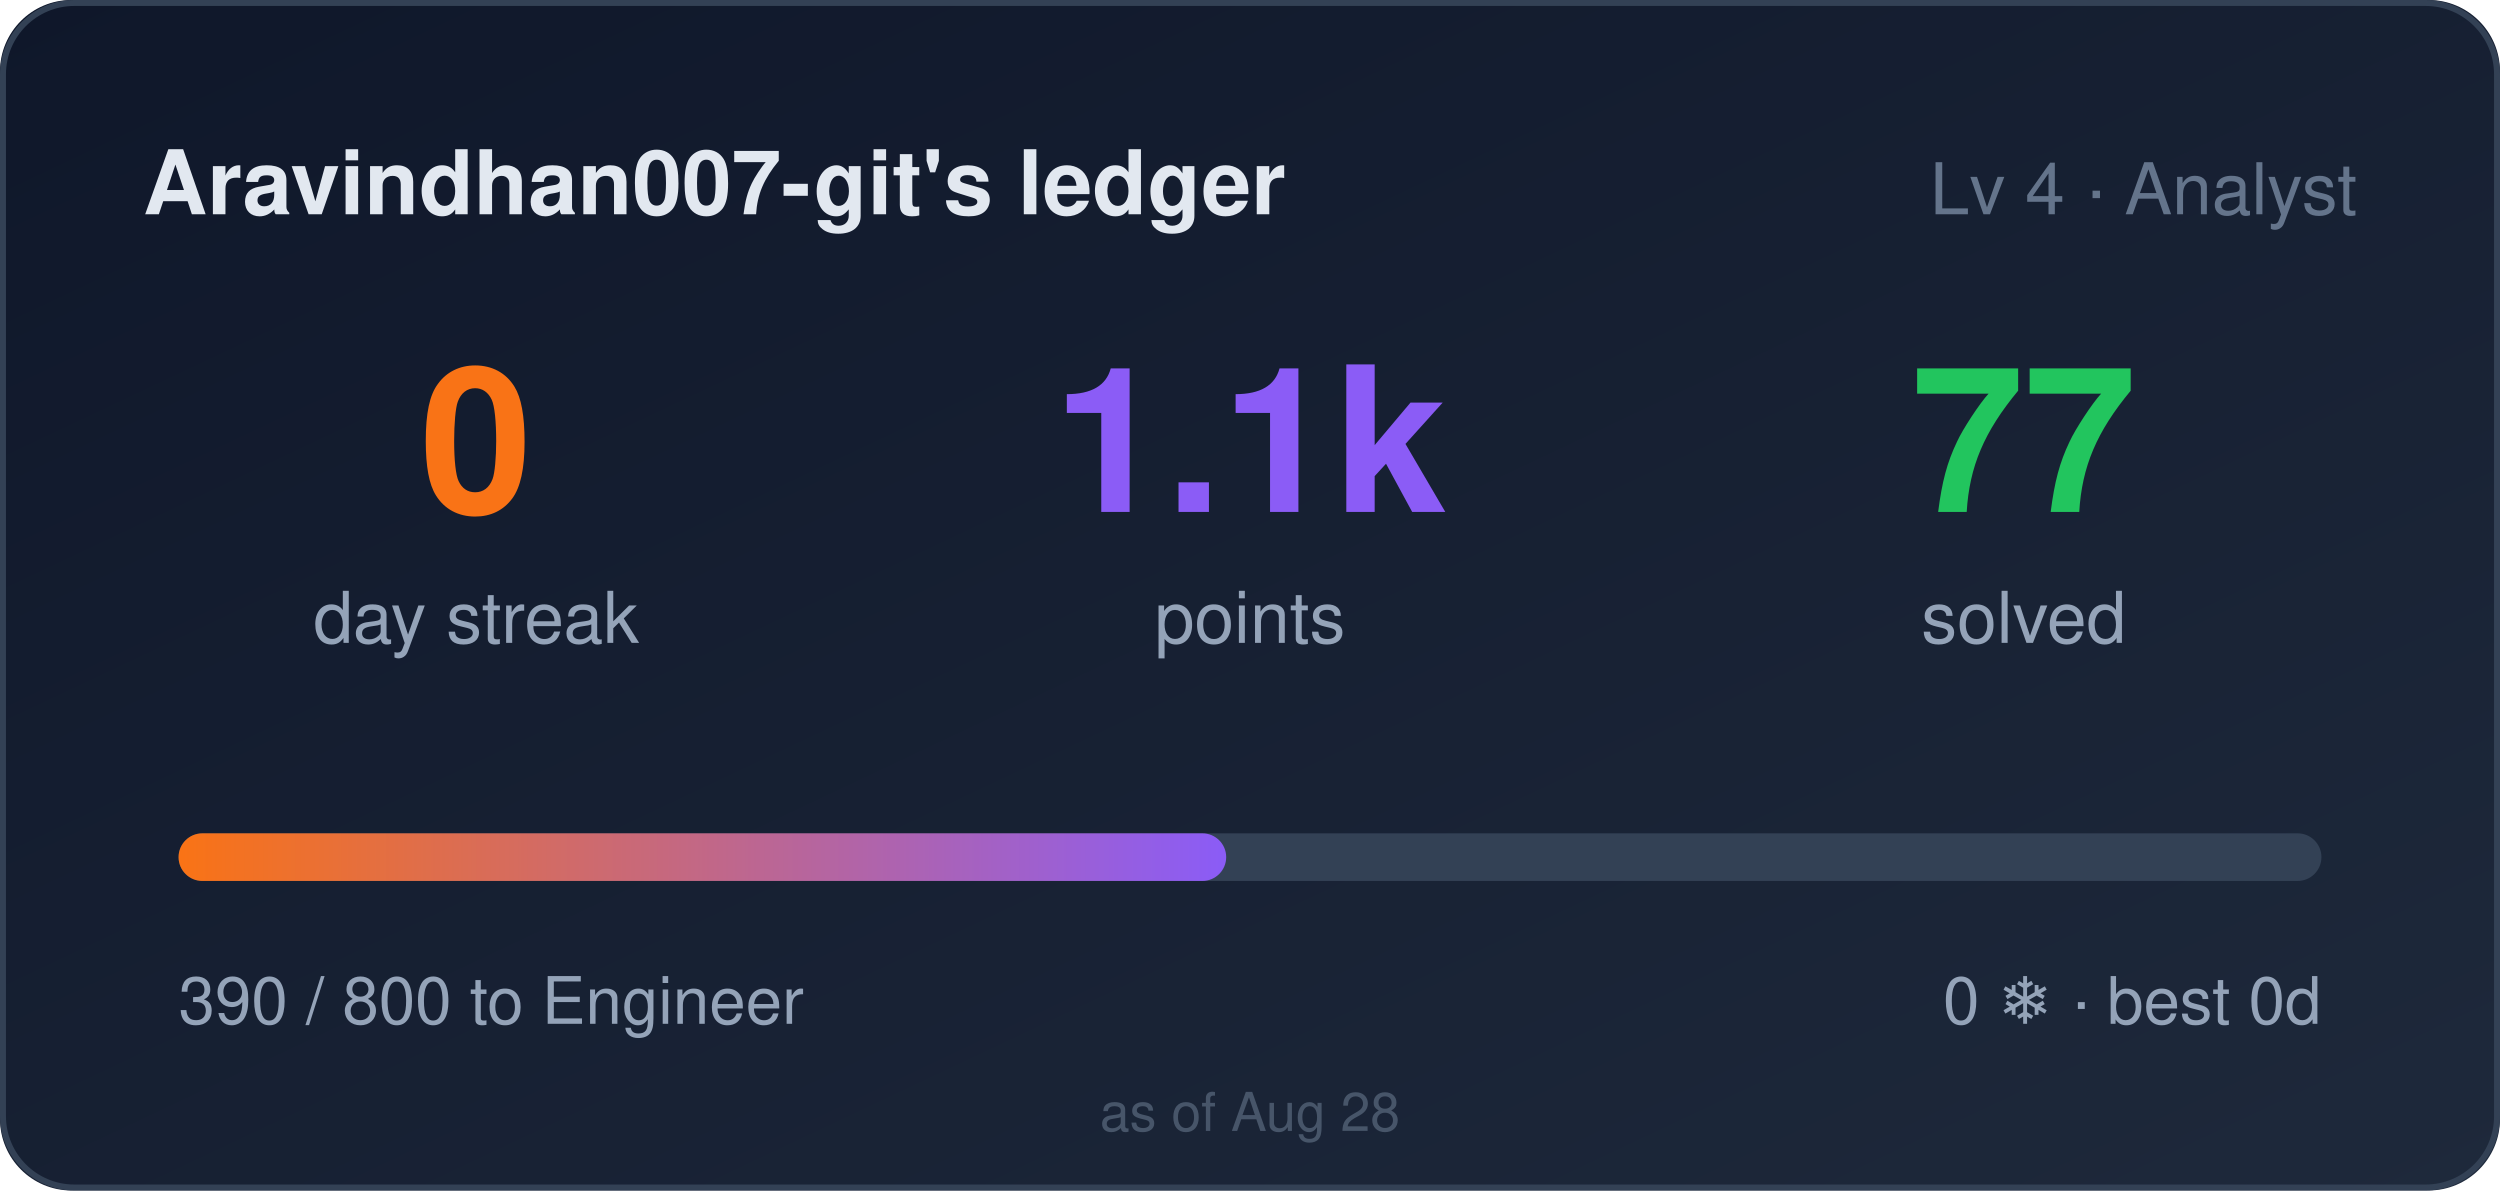
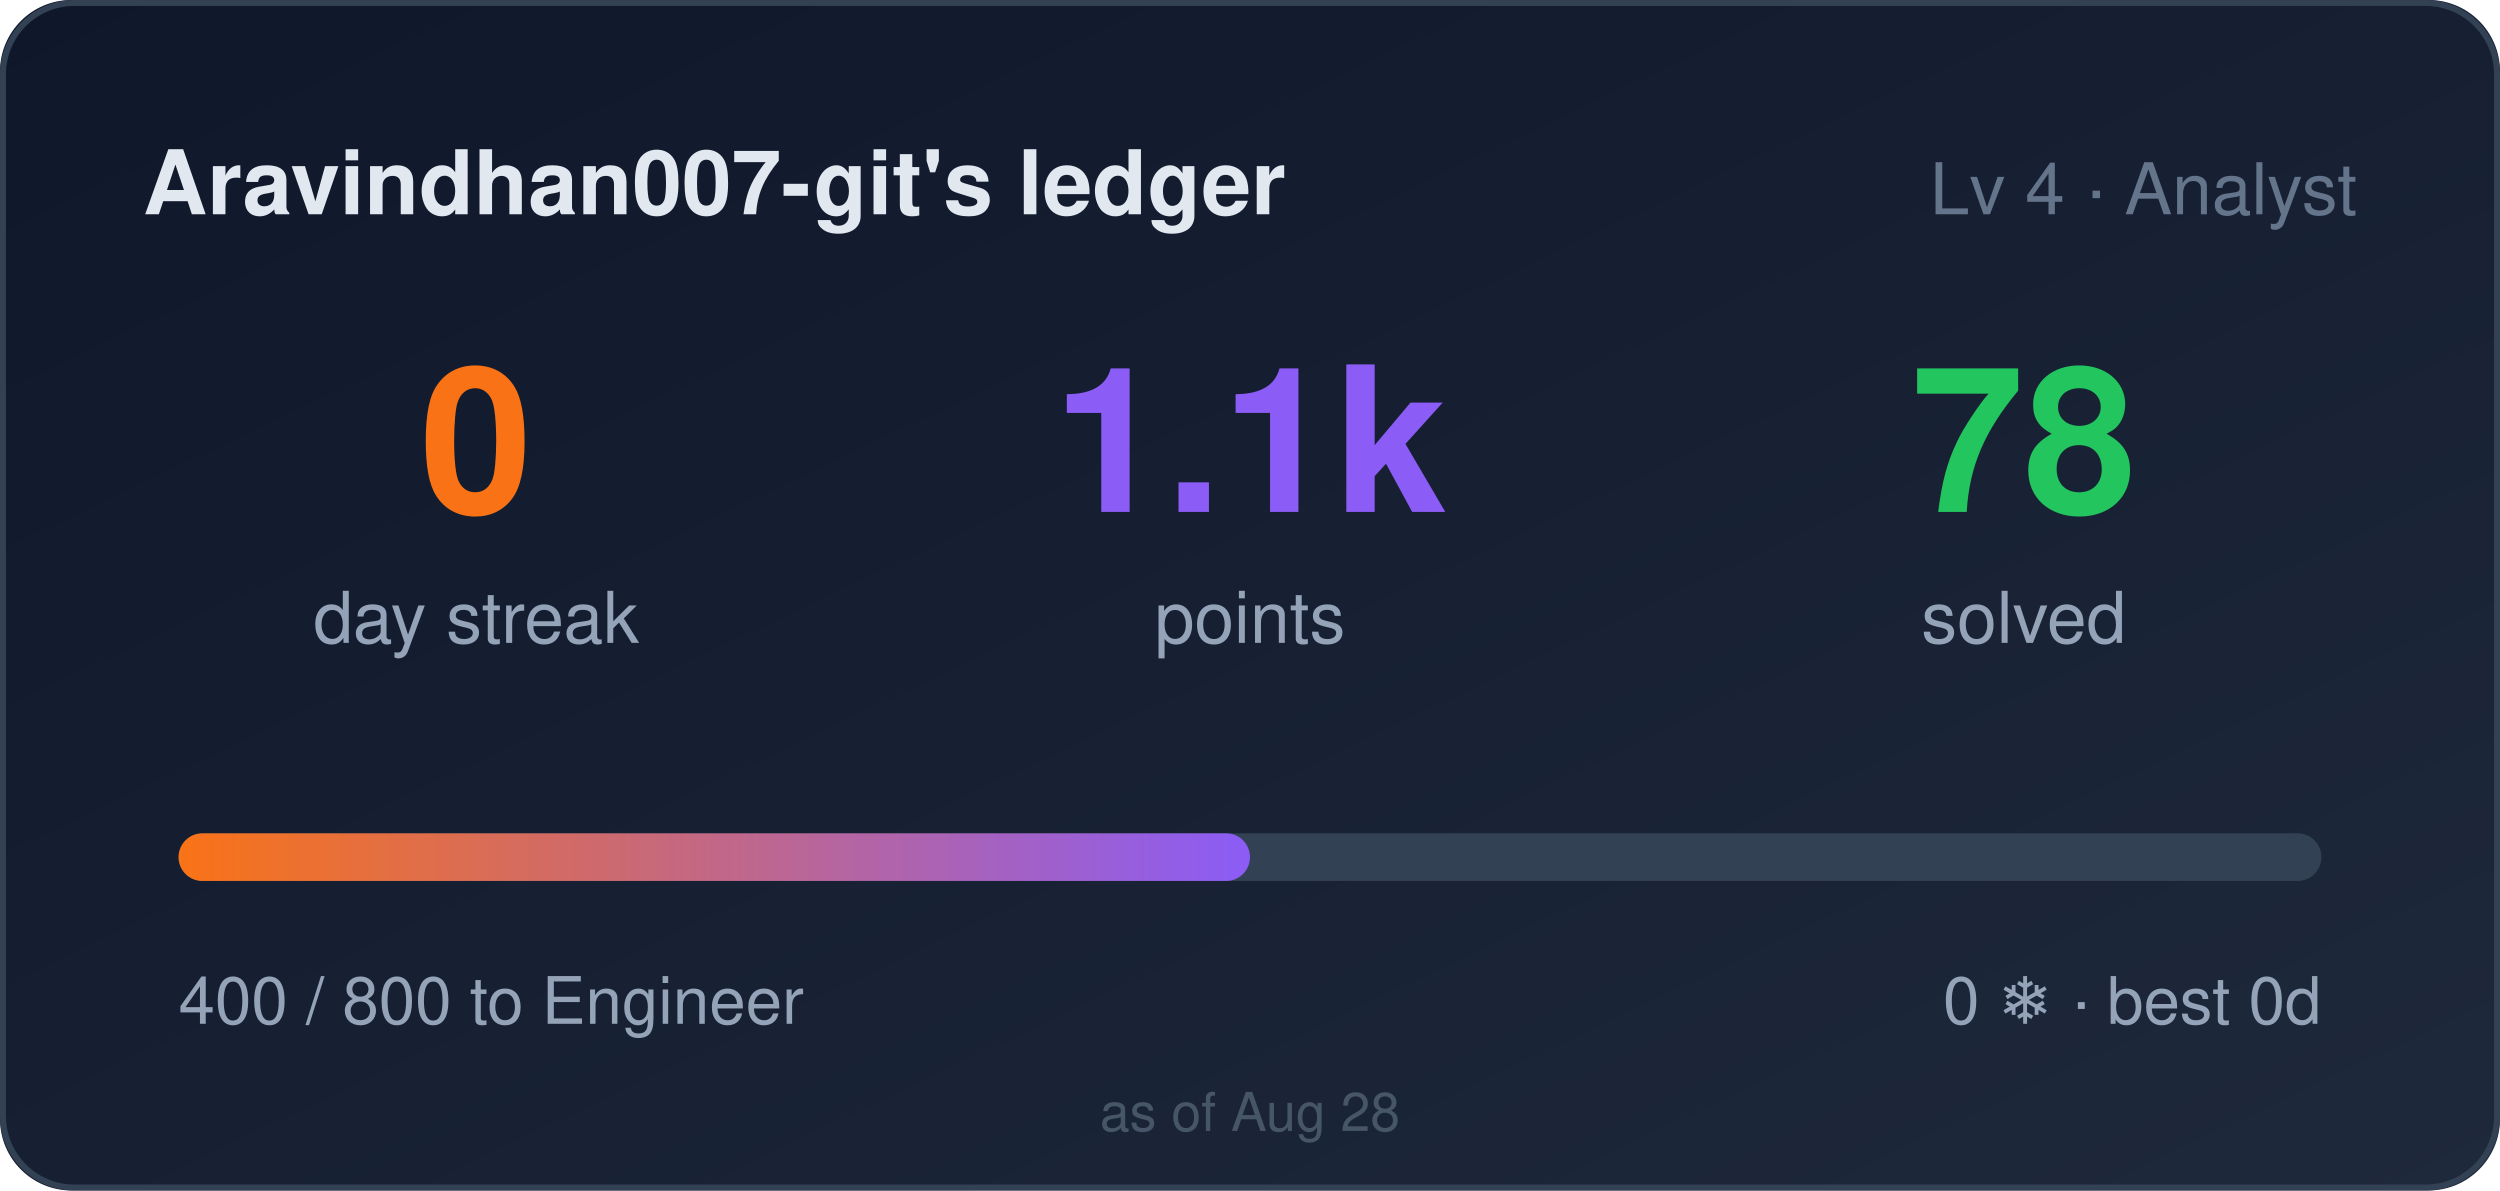
- <svg xmlns="http://www.w3.org/2000/svg" width="420" height="200" role="img" aria-label="Aravindhan007-git's ledger: 0 day streak, 1090 points">
+ <svg xmlns="http://www.w3.org/2000/svg" width="420" height="200" role="img" aria-label="Aravindhan007-git's ledger: 0 day streak, 1100 points">
  <style>
    .bar,.n{transform-box:fill-box}
    .bar{transform-origin:left center}
    @media (prefers-reduced-motion: no-preference){
      .bar{animation:cl-grow .9s cubic-bezier(.22,1,.36,1) both}
      .n{animation:cl-rise .5s ease-out both}
      .n2{animation-delay:.08s}
      .n3{animation-delay:.16s}
    }
    @keyframes cl-grow{from{transform:scaleX(0)}to{transform:scaleX(1)}}
    @keyframes cl-rise{from{opacity:0;transform:translateY(6px)}to{opacity:1;transform:none}}
  </style>
  <defs>
    <linearGradient id="bg" x1="0" y1="0" x2="1" y2="1">
      <stop offset="0" stop-color="#0f172a" />
      <stop offset="1" stop-color="#1e293b" />
    </linearGradient>
    <linearGradient id="bar" x1="0" y1="0" x2="1" y2="0">
      <stop offset="0" stop-color="#f97316" />
      <stop offset="1" stop-color="#8b5cf6" />
    </linearGradient>
  </defs>
  <rect width="420" height="200" rx="12" fill="url(#bg)" />
  <rect x="0.5" y="0.5" width="419" height="199" rx="12" fill="none" stroke="#334155" />
  <text x="24" y="36" fill="#e2e8f0" font-size="15" font-weight="600" font-family="Segoe UI,Helvetica,Arial,sans-serif">Aravindhan007-git's ledger</text>
  <text x="396" y="36" fill="#64748b" font-size="12" text-anchor="end" font-family="Segoe UI,Helvetica,Arial,sans-serif">Lv 4 · Analyst</text>
  <g font-family="Segoe UI,Helvetica,Arial,sans-serif">
    <text class="n n1" x="80" y="86" fill="#f97316" font-size="34" font-weight="700" text-anchor="middle">0</text>
    <text x="80" y="108" fill="#94a3b8" font-size="12" text-anchor="middle">day streak</text>
    <text class="n n2" x="210" y="86" fill="#8b5cf6" font-size="34" font-weight="700" text-anchor="middle">1.1k</text>
    <text x="210" y="108" fill="#94a3b8" font-size="12" text-anchor="middle">points</text>
-     <text class="n n3" x="340" y="86" fill="#22c55e" font-size="34" font-weight="700" text-anchor="middle">77</text>
+     <text class="n n3" x="340" y="86" fill="#22c55e" font-size="34" font-weight="700" text-anchor="middle">78</text>
    <text x="340" y="108" fill="#94a3b8" font-size="12" text-anchor="middle">solved</text>
  </g>
  <rect x="30" y="140" width="360" height="8" rx="4" fill="#334155" />
-   <rect class="bar" x="30" y="140" width="176" height="8" rx="4" fill="url(#bar)" />
-   <text x="30" y="172" fill="#94a3b8" font-size="11" font-family="Segoe UI,Helvetica,Arial,sans-serif">390 / 800 to Engineer</text>
+   <rect class="bar" x="30" y="140" width="180" height="8" rx="4" fill="url(#bar)" />
+   <text x="30" y="172" fill="#94a3b8" font-size="11" font-family="Segoe UI,Helvetica,Arial,sans-serif">400 / 800 to Engineer</text>
  <text x="390" y="172" fill="#94a3b8" font-size="11" text-anchor="end" font-family="Segoe UI,Helvetica,Arial,sans-serif">0 ❄ · best 0d</text>
  <text x="210" y="190" fill="#475569" font-size="9" text-anchor="middle" font-family="Segoe UI,Helvetica,Arial,sans-serif">as of Aug 28</text>
</svg>
